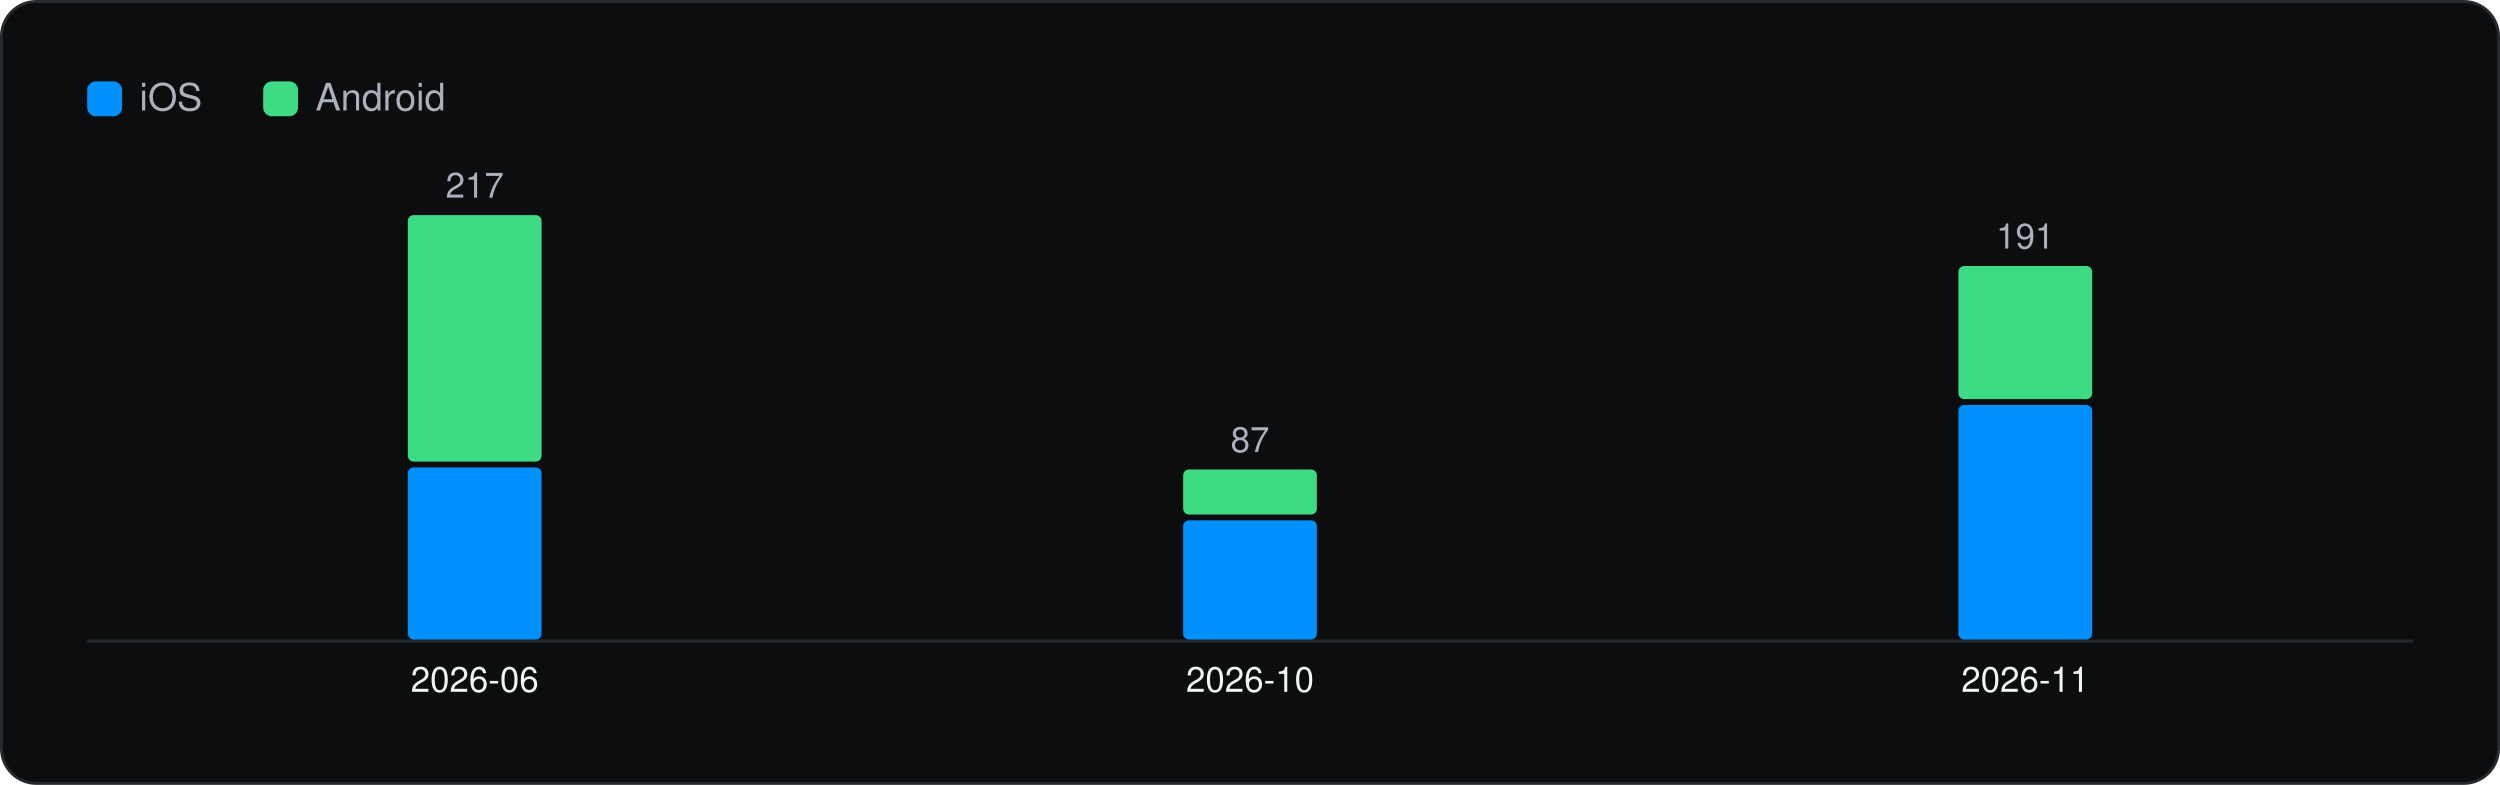
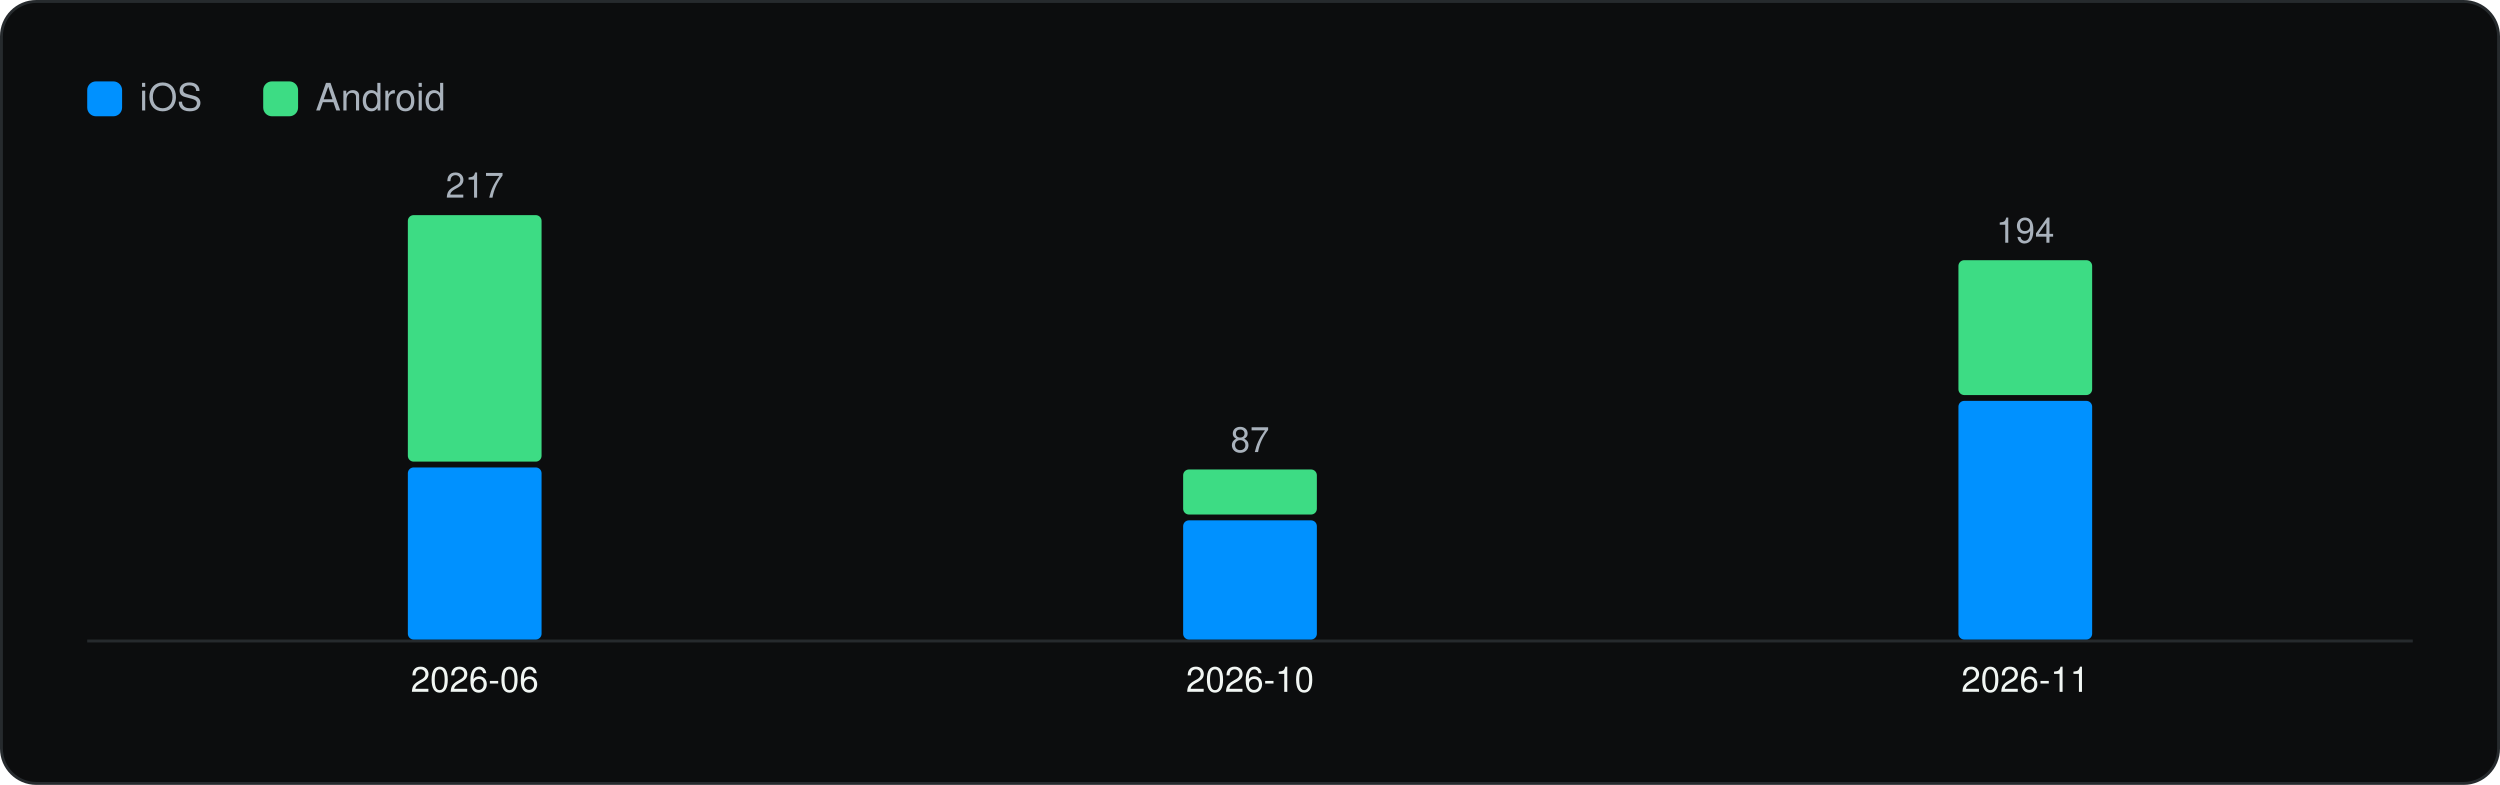
<svg xmlns="http://www.w3.org/2000/svg" viewBox="0 0 860 270" width="860" height="270" role="img" aria-label="Versions captured per month" font-family="Geist, -apple-system, BlinkMacSystemFont, 'Segoe UI', Helvetica, Arial, sans-serif">
  <rect x="0.5" y="0.5" width="859" height="269" rx="12" fill="#0C0D0E" stroke="#262A2D" />
  <g transform="translate(20 20)">
    <rect x="10" y="8" width="12" height="12" rx="3" fill="#0091FF" />
    <text x="28" y="18" font-size="13" fill="#A9B2BC">iOS</text>
    <rect x="70.54" y="8" width="12" height="12" rx="3" fill="#3DDC84" />
    <text x="88.54" y="18" font-size="13" fill="#A9B2BC">Android</text>
    <line x1="10" y1="200.5" x2="810" y2="200.5" stroke="#262A2D" />
    <rect x="120.3" y="140.8" width="46.0" height="59.2" rx="2" fill="#0091FF" />
    <rect x="120.3" y="54.0" width="46.0" height="84.8" rx="2" fill="#3DDC84" />
    <text x="143.3" y="48.0" font-size="12" text-anchor="middle" fill="#A9B2BC">217</text>
    <text x="143.3" y="218.0" font-size="12" text-anchor="middle" fill="#F1F6F3">2026-06</text>
    <rect x="387.0" y="159.0" width="46.0" height="41.0" rx="2" fill="#0091FF" />
    <rect x="387.0" y="141.5" width="46.0" height="15.5" rx="2" fill="#3DDC84" />
    <text x="410.0" y="135.5" font-size="12" text-anchor="middle" fill="#A9B2BC">87</text>
    <text x="410.0" y="218.0" font-size="12" text-anchor="middle" fill="#F1F6F3">2026-10</text>
-     <rect x="653.7" y="119.3" width="46.0" height="80.7" rx="2" fill="#0091FF" />
-     <rect x="653.7" y="71.5" width="46.0" height="45.8" rx="2" fill="#3DDC84" />
-     <text x="676.7" y="65.5" font-size="12" text-anchor="middle" fill="#A9B2BC">191</text>
+     <rect x="653.7" y="117.9" width="46.0" height="82.1" rx="2" fill="#0091FF" />
+     <rect x="653.7" y="69.5" width="46.0" height="46.4" rx="2" fill="#3DDC84" />
+     <text x="676.7" y="63.5" font-size="12" text-anchor="middle" fill="#A9B2BC">194</text>
    <text x="676.7" y="218.0" font-size="12" text-anchor="middle" fill="#F1F6F3">2026-11</text>
  </g>
</svg>
